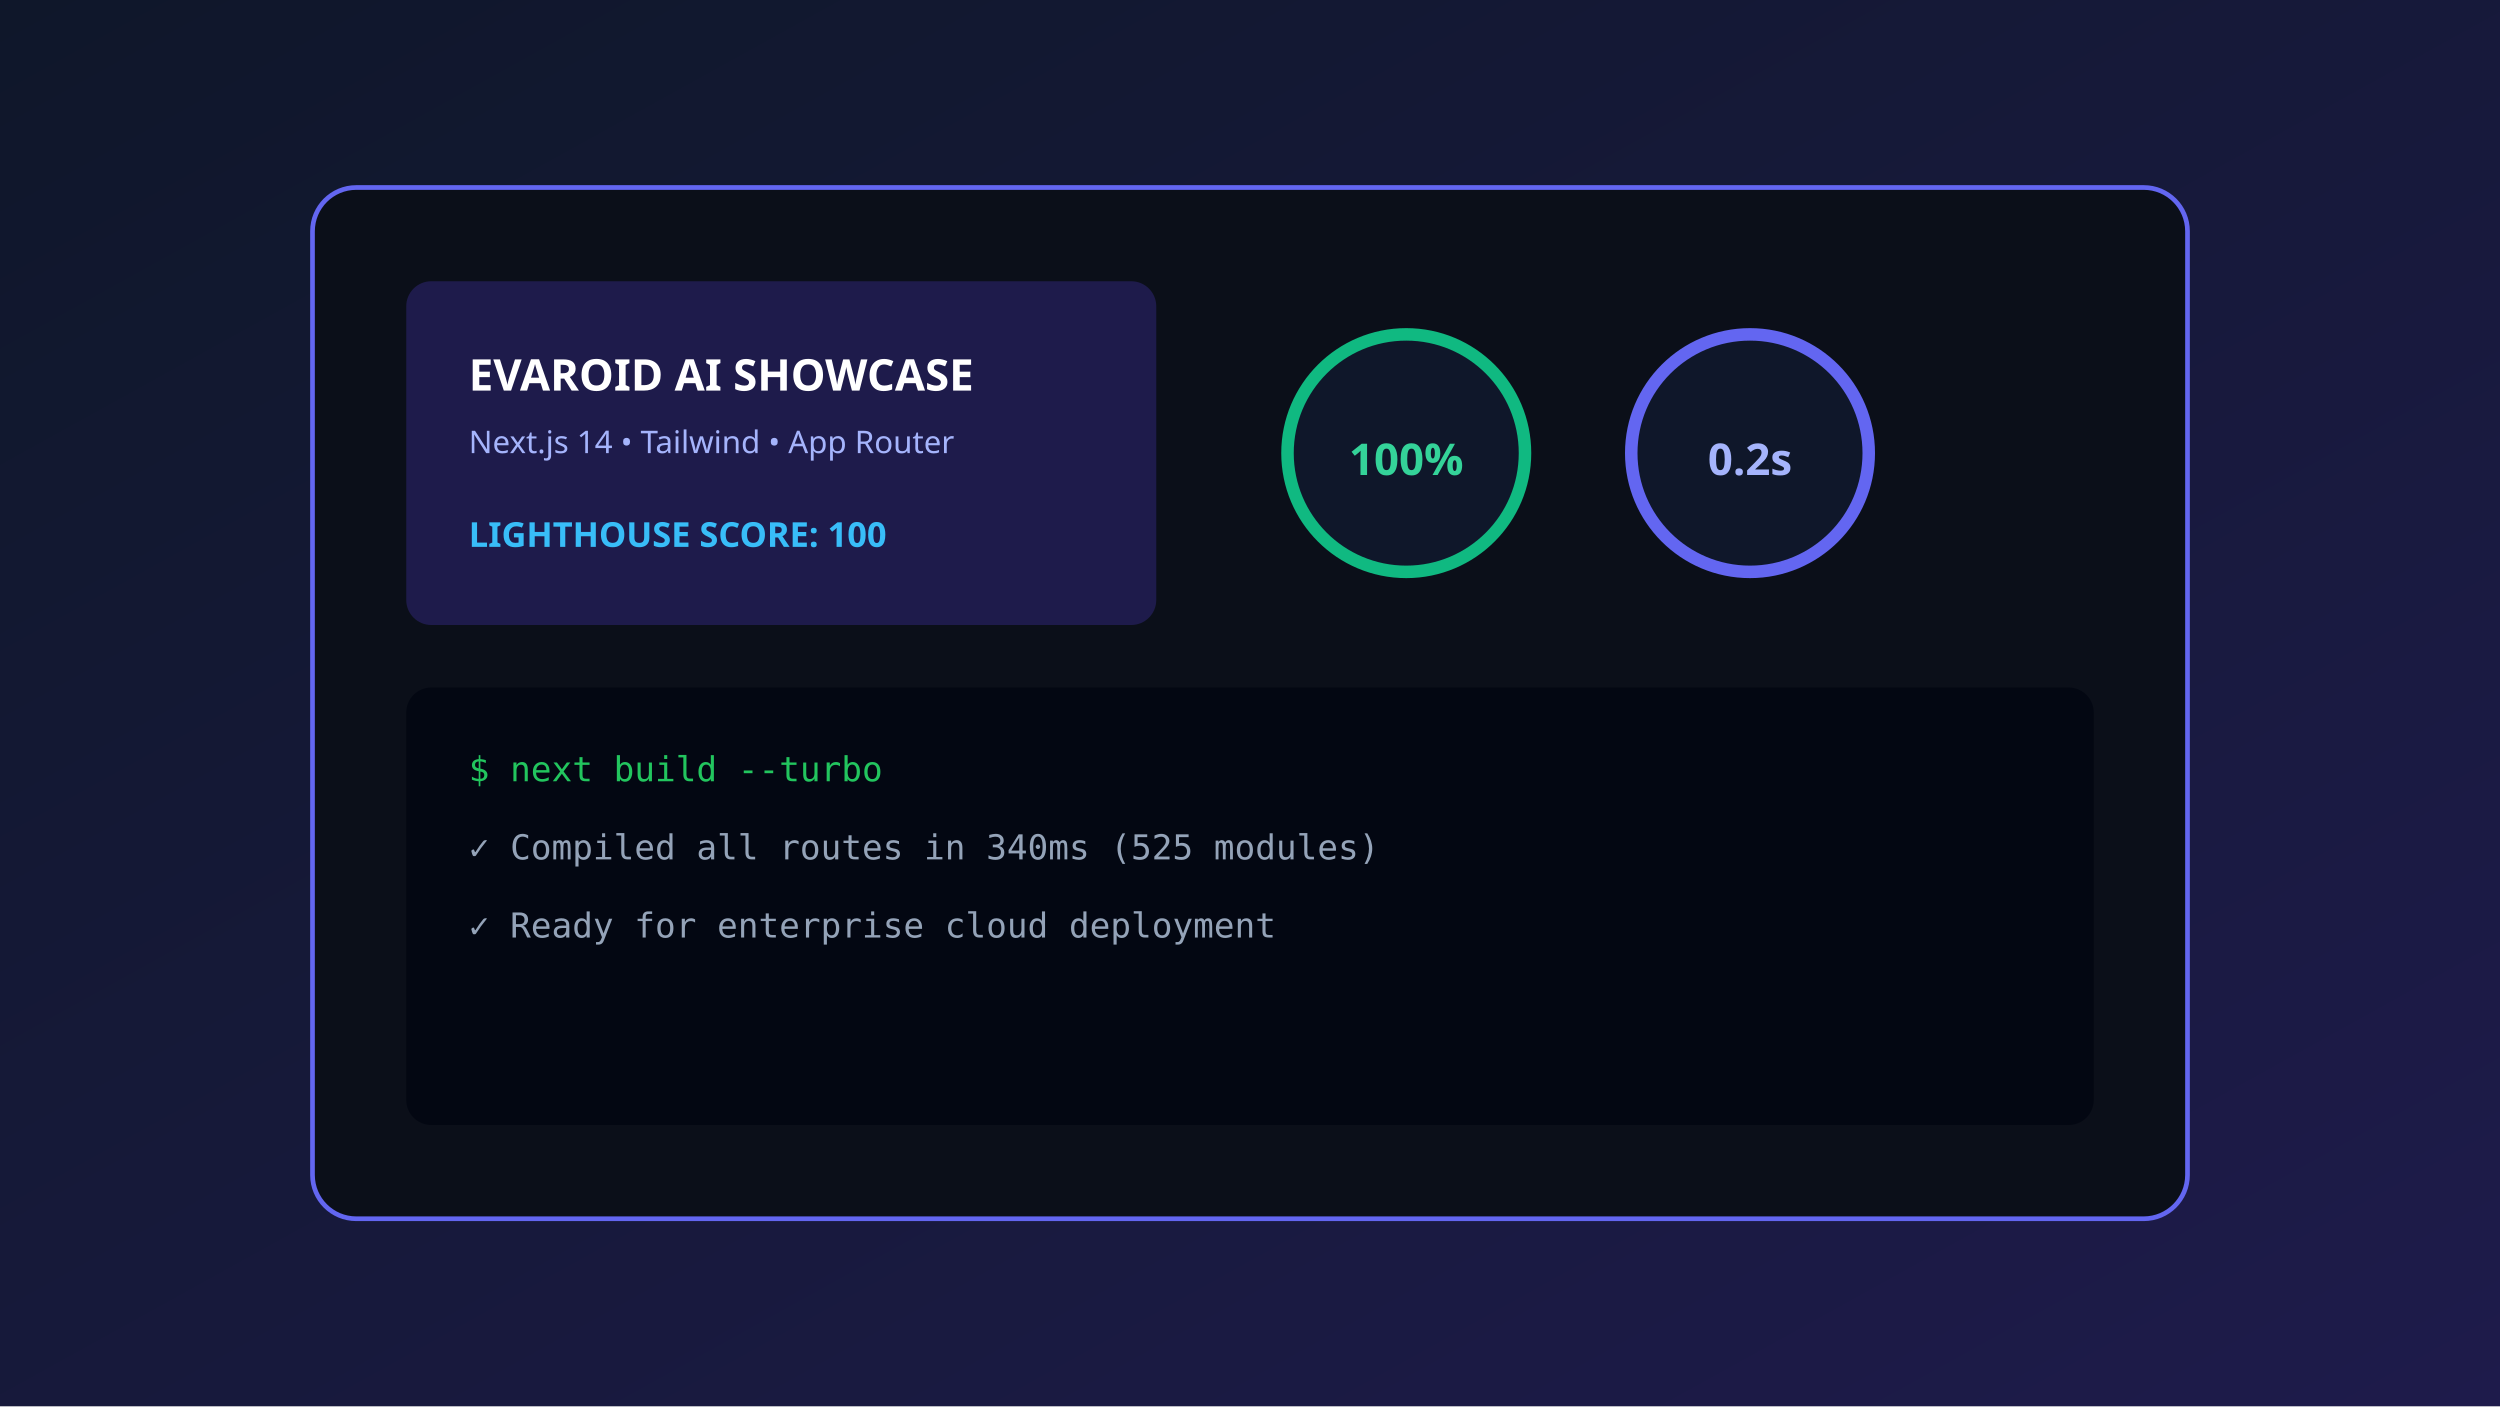
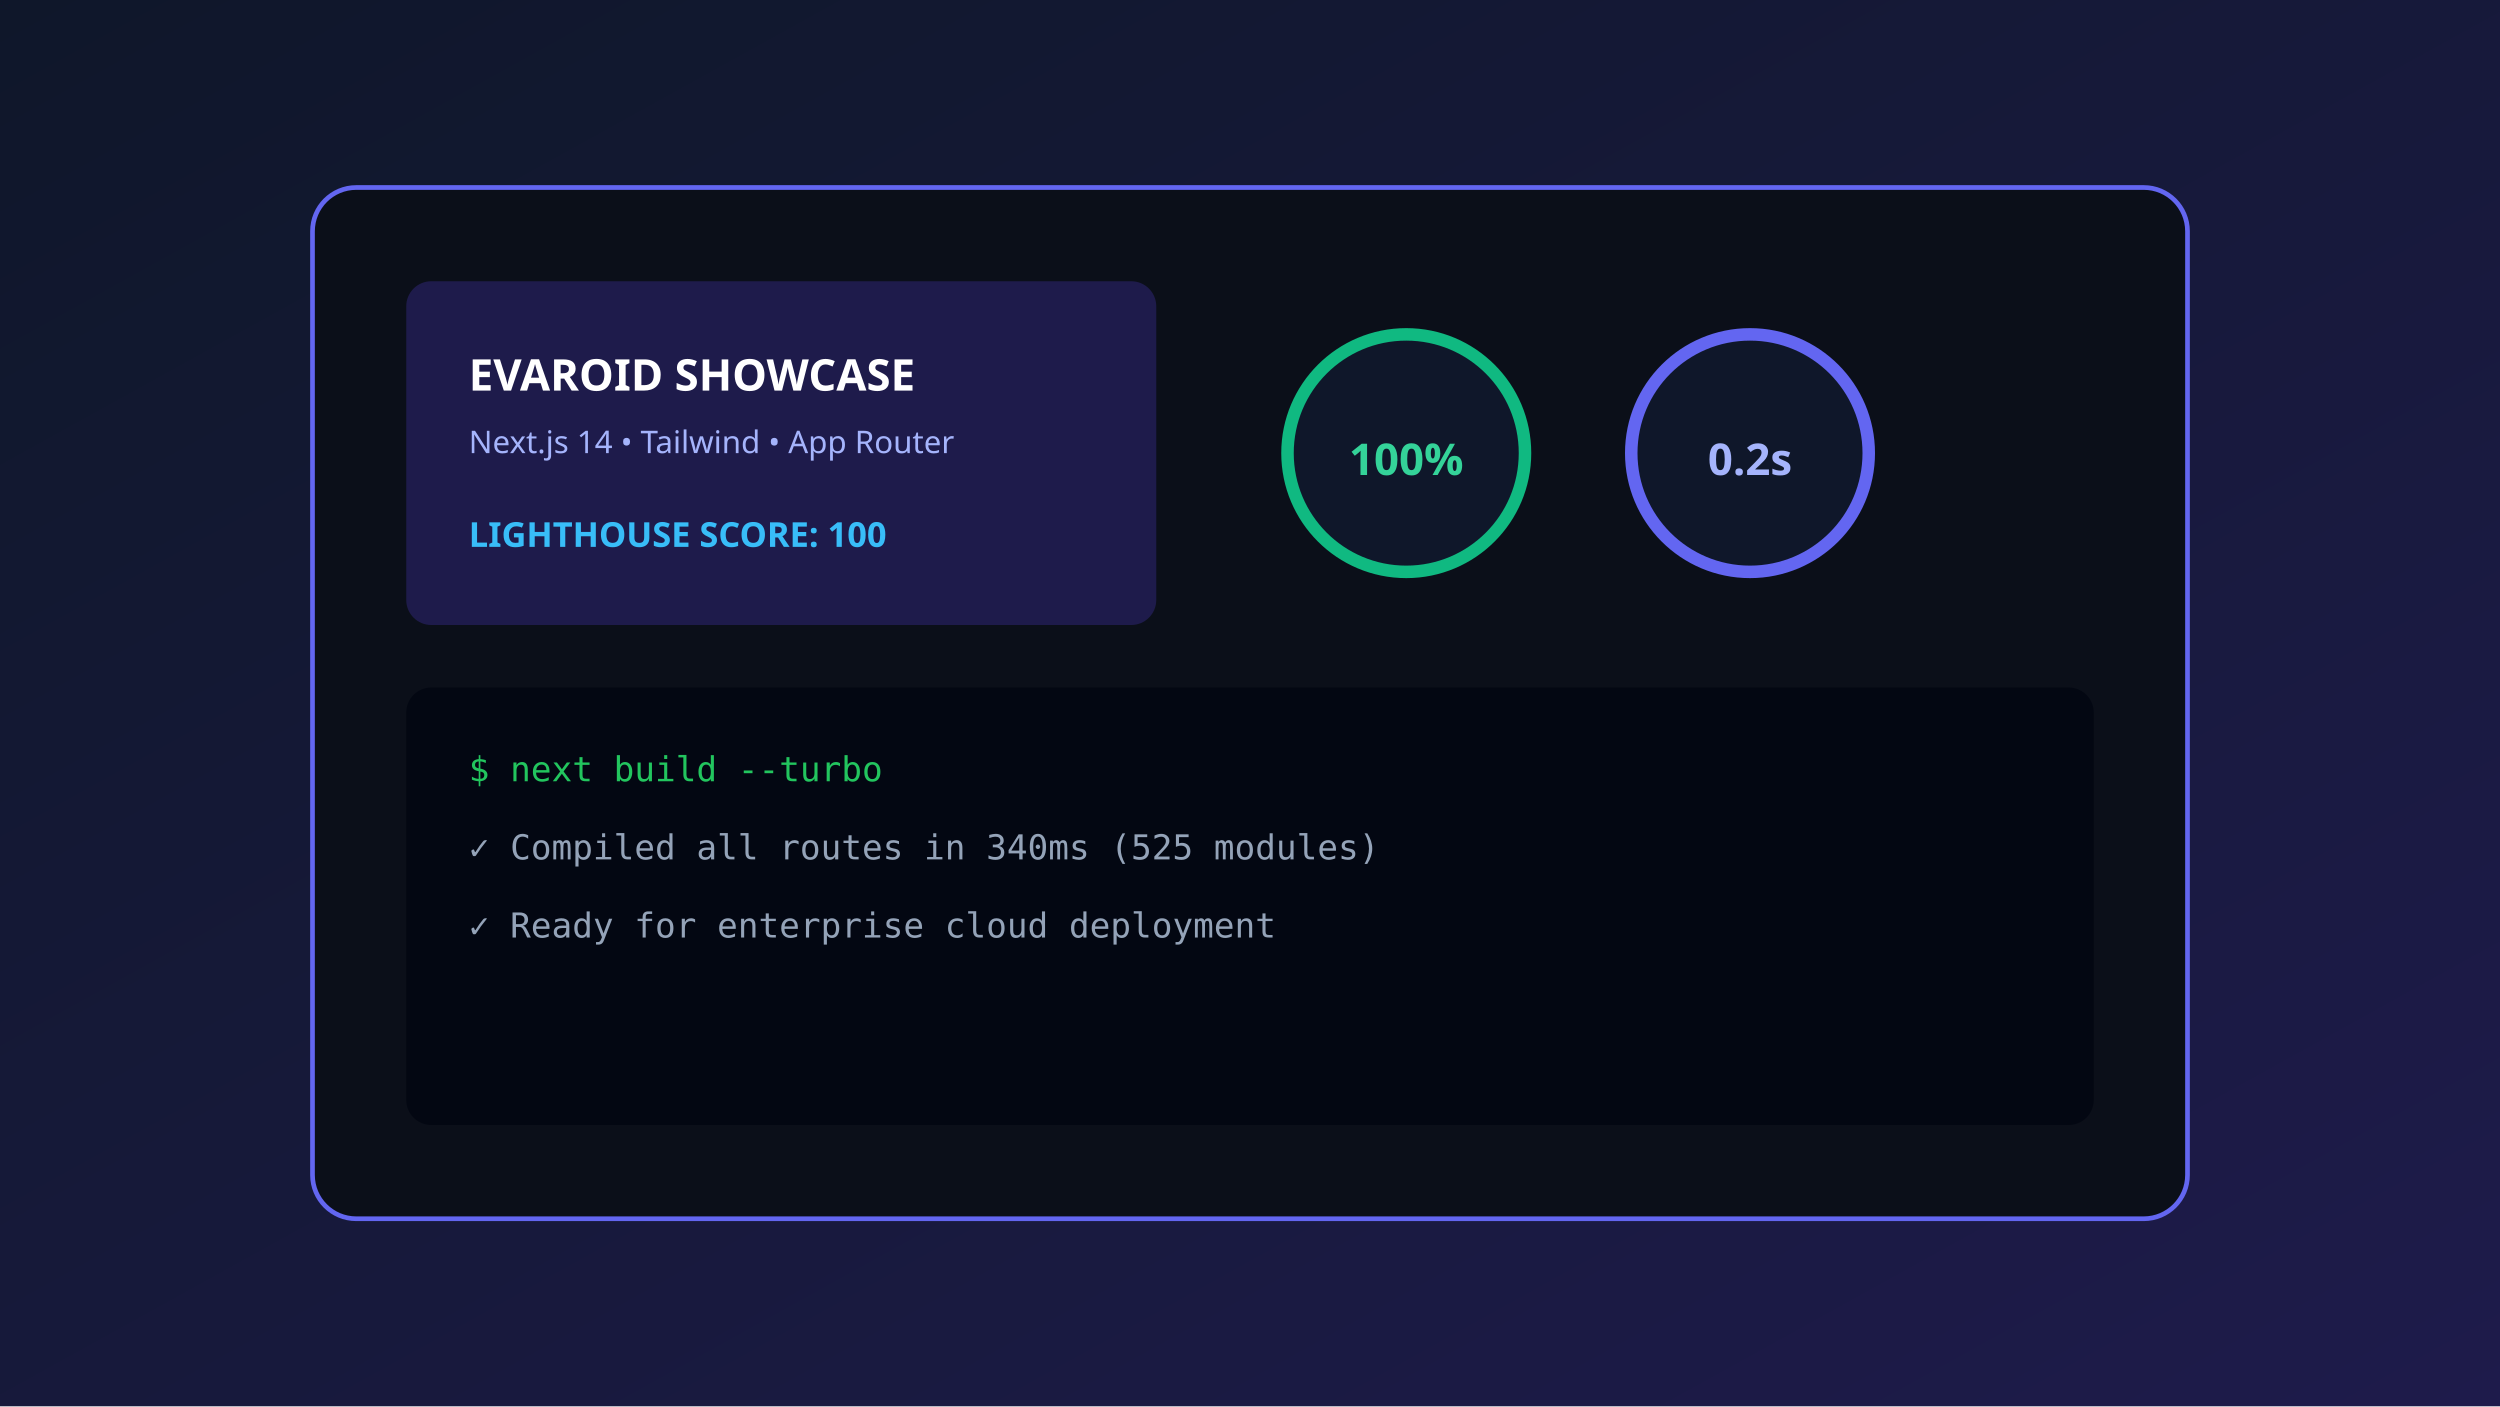
<svg xmlns="http://www.w3.org/2000/svg" viewBox="0 0 800 450" width="100%" height="100%">
  <defs>
    <linearGradient id="bg14" x1="0%" y1="0%" x2="100%" y2="100%">
      <stop offset="0%" stop-color="#0f172a" />
      <stop offset="100%" stop-color="#1e1b4b" />
    </linearGradient>
  </defs>
  <rect width="800" height="450" fill="url(#bg14)" />
  <rect x="100" y="60" width="600" height="330" rx="14" fill="#0b0f19" stroke="#6366f1" stroke-width="1.5" />
  <rect x="130" y="90" width="240" height="110" rx="8" fill="#1e1b4b" />
-   <text x="150" y="125" fill="#ffffff" font-family="sans-serif" font-size="14" font-weight="bold">EVAROID AI SHOWCASE</text>
+   <text x="150" y="125" fill="#ffffff" font-family="sans-serif" font-size="14" font-weight="bold">EVAROID SHOWCASE</text>
  <text x="150" y="145" fill="#a5b4fc" font-family="sans-serif" font-size="10">Next.js 14 • Tailwind • App Router</text>
  <text x="150" y="175" fill="#38bdf8" font-family="sans-serif" font-size="11" font-weight="bold">LIGHTHOUSE SCORE: 100</text>
  <circle cx="450" cy="145" r="38" fill="#0f172a" stroke="#10b981" stroke-width="4" />
  <text x="450" y="152" fill="#34d399" font-family="sans-serif" font-size="14" font-weight="bold" text-anchor="middle">100%</text>
  <circle cx="560" cy="145" r="38" fill="#0f172a" stroke="#6366f1" stroke-width="4" />
  <text x="560" y="152" fill="#a5b4fc" font-family="sans-serif" font-size="14" font-weight="bold" text-anchor="middle">0.2s</text>
  <rect x="130" y="220" width="540" height="140" rx="8" fill="#030712" />
  <text x="150" y="250" fill="#22c55e" font-family="monospace" font-size="11">$ next build --turbo</text>
  <text x="150" y="275" fill="#94a3b8" font-family="monospace" font-size="11">✓ Compiled all routes in 340ms (525 modules)</text>
  <text x="150" y="300" fill="#94a3b8" font-family="monospace" font-size="11">✓ Ready for enterprise cloud deployment</text>
</svg>
